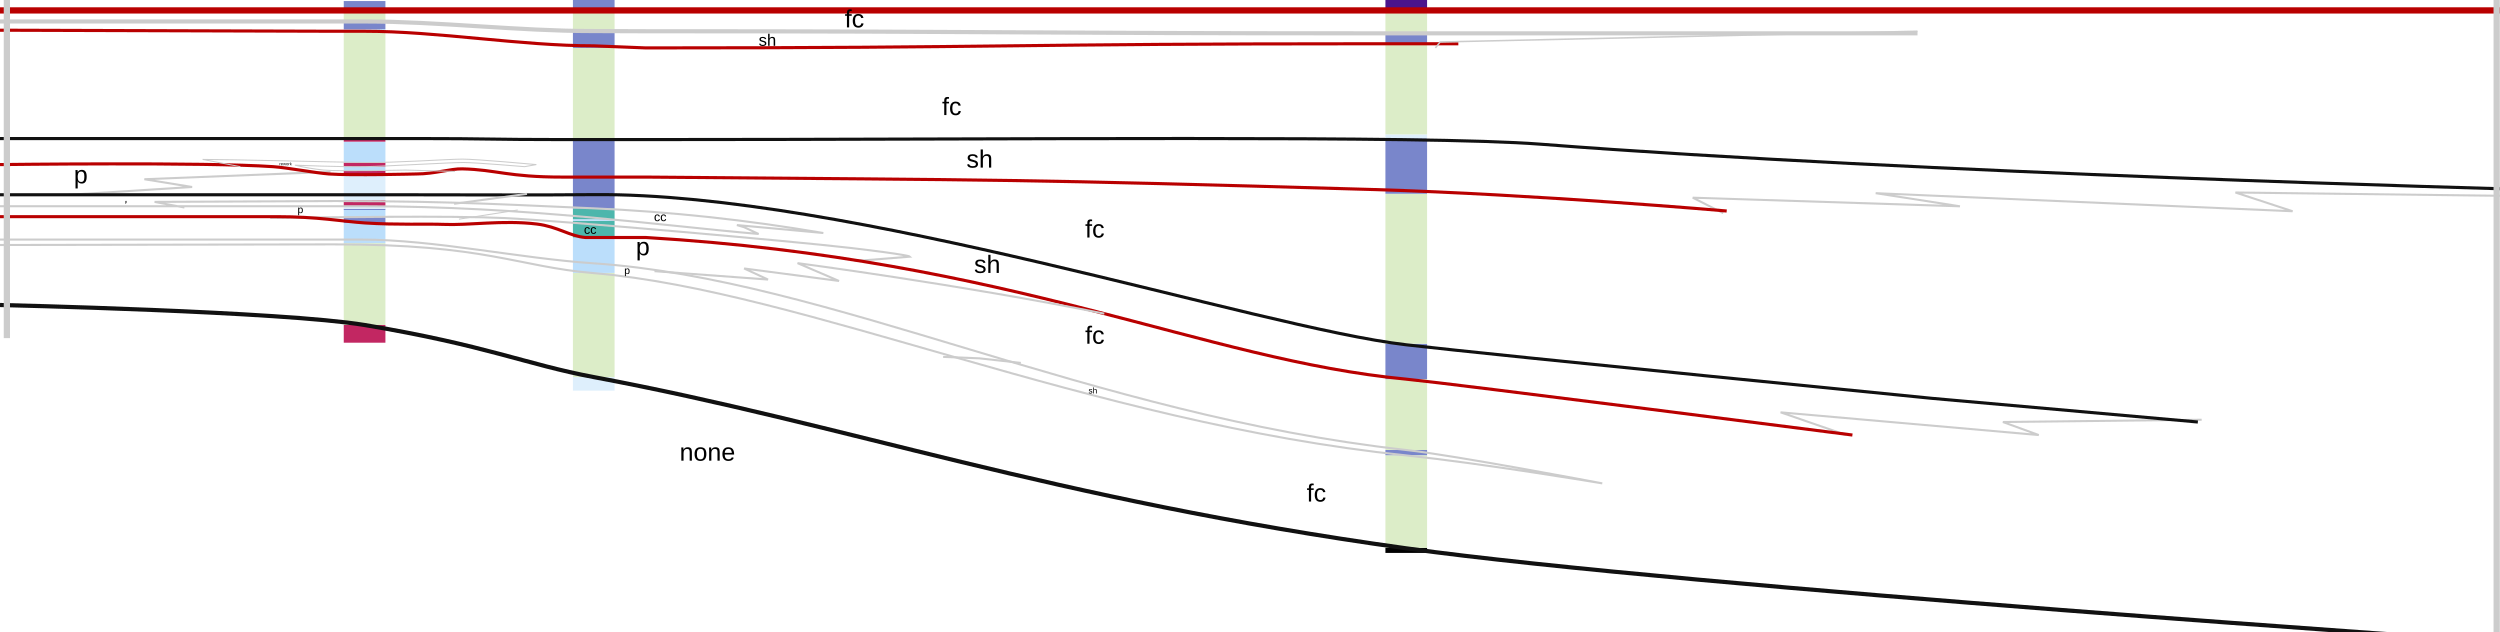
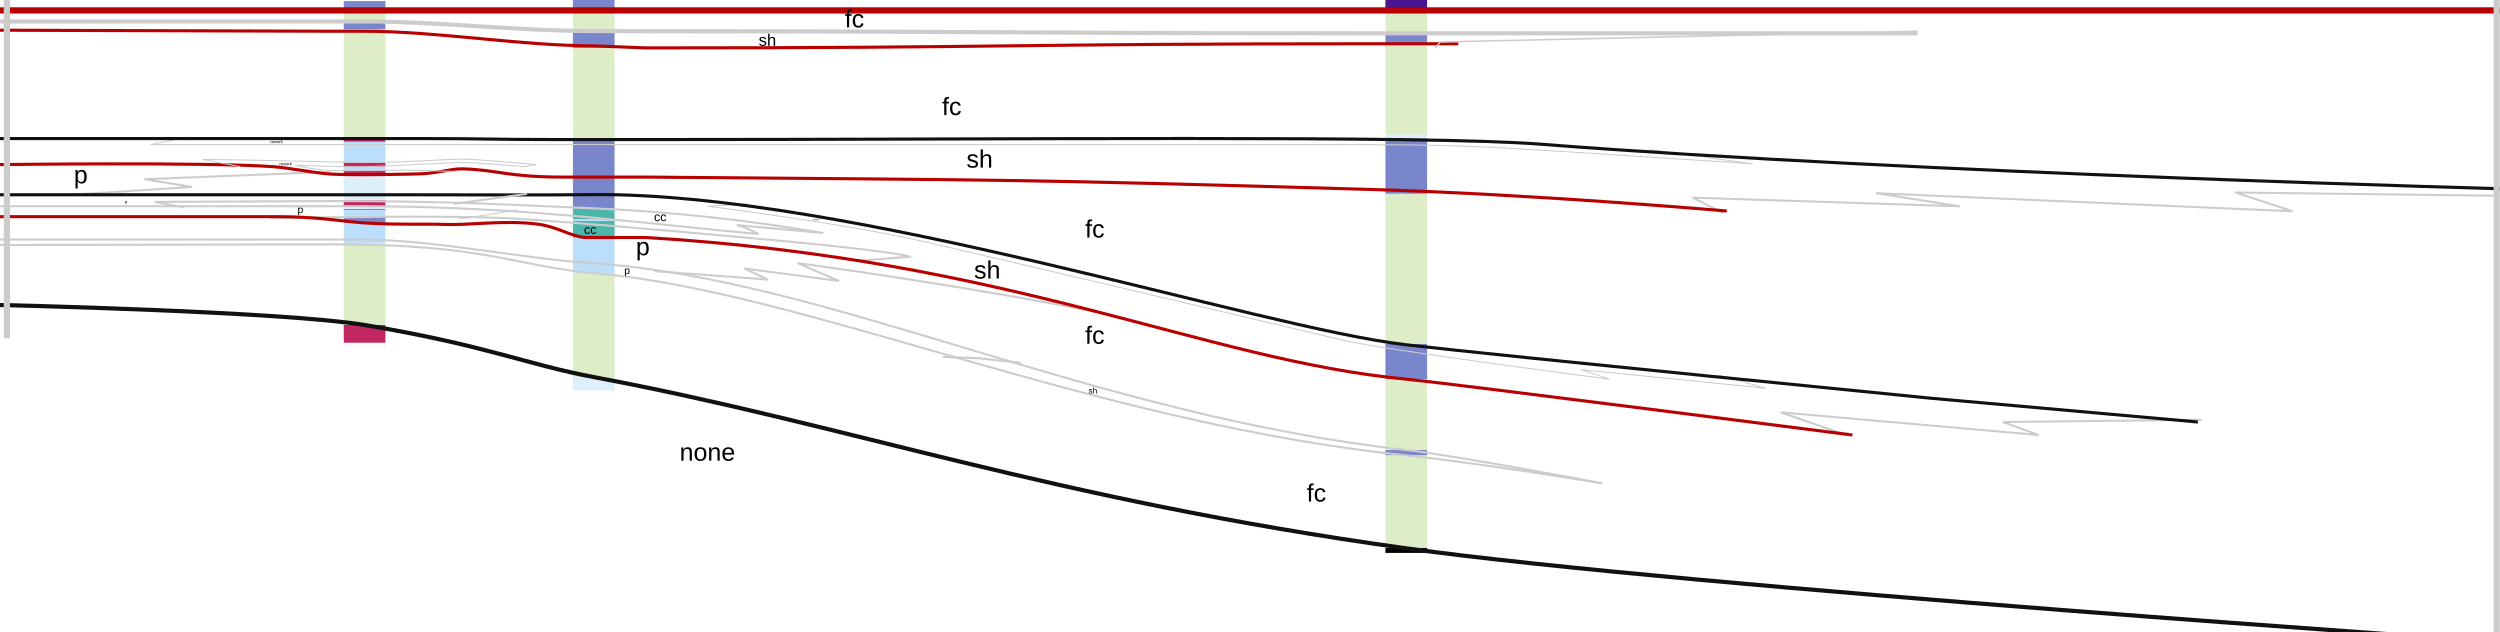
<svg xmlns="http://www.w3.org/2000/svg" id="Layer_1" data-name="Layer 1" width="1200" height="303" viewBox="0 0 1200 303">
-   <g id="Layer_1-2" data-name="Layer 1">
+   <g id="Layer_1-2" data-name="Layer 1-2">
    <g>
      <g>
        <rect x="165" y="156" width="20" height="8.5" fill="#c22762" />
        <rect x="165" y="116.7" width="20" height="39.3" fill="#dcedc8" />
        <rect x="165" y="107" width="20" height="9.7" fill="#bbdefb" />
        <rect x="165" y="104" width="20" height="3" fill="#7986cb" />
        <rect x="165" y="100.8" width="20" height="3.2" fill="#bbdefb" />
        <rect x="165" y="100.2" width="20" height="0.6" fill="#7986cb" />
        <rect x="165" y="99" width="20" height="1.2" fill="#deeffc" />
        <rect x="165" y="96" width="20" height="3" fill="#c22762" />
        <rect x="165" y="84" width="20" height="12" fill="#deeffc" />
        <rect x="165" y="82" width="20" height="2" fill="#c22762" />
        <rect x="165" y="80" width="20" height="2" fill="#bbdefb" />
        <rect x="165" y="78" width="20" height="2" fill="#c22762" />
        <rect x="165" y="68" width="20" height="10" fill="#bbdefb" />
        <rect x="165" y="66.5" width="20" height="1.5" fill="#c22762" />
        <rect x="165" y="15" width="20" height="51.5" fill="#dcedc8" />
        <rect x="165" y="14" width="20" height="1" fill="#bbdefb" />
        <rect x="165" y="10.3" width="20" height="3.7" fill="#7986cb" />
        <rect x="165" y="5" width="20" height="5.3" fill="#dcedc8" />
        <rect x="165" y="0.5" width="20" height="4.5" fill="#7986cb" />
      </g>
      <g>
        <rect x="275" y="181" width="20" height="6.5" fill="#deeffc" />
        <rect x="275" y="131" width="20" height="50" fill="#dcedc8" />
        <rect x="275" y="114" width="20" height="17" fill="#bbdefb" />
        <rect x="275" y="106" width="20" height="8" fill="#4db6ac" />
        <rect x="275" y="105.2" width="20" height="0.8" fill="#bbdefb" />
        <rect x="275" y="100" width="20" height="5.2" fill="#4db6ac" />
        <rect x="275" y="67" width="20" height="33" fill="#7986cb" />
        <rect x="275" y="23" width="20" height="44" fill="#dcedc8" />
        <rect x="275" y="15" width="20" height="8" fill="#7986cb" />
        <rect x="275" y="5" width="20" height="10" fill="#dcedc8" />
        <rect x="275" y="-3" width="20" height="8" fill="#7986cb" />
      </g>
      <g>
        <rect x="665" y="263" width="20" height="2.4" />
        <rect x="665" y="218.5" width="20" height="44.5" fill="#dcedc8" />
        <rect x="665" y="216" width="20" height="2.5" fill="#7986cb" />
        <rect x="665" y="182" width="20" height="34" fill="#dcedc8" />
        <rect x="665" y="165" width="20" height="17" fill="#7986cb" />
        <rect x="665" y="93" width="20" height="72" fill="#dcedc8" />
        <rect x="665" y="66.4" width="20" height="26.6" fill="#7986cb" />
        <rect x="665" y="64.5" width="20" height="1.9" fill="#deeffc" />
        <rect x="665" y="21" width="20" height="43.5" fill="#dcedc8" />
        <rect x="665" y="16" width="20" height="5" fill="#7986cb" />
        <rect x="665" y="5" width="20" height="11" fill="#dcedc8" />
        <rect x="665" y="-3.6" width="20" height="8.6" fill="#4a148c" />
      </g>
    </g>
  </g>
  <g id="Lines">
+     <path d="M359.153,97.816,339.858,99s63.487,8.115,98.974,15.954c25.727,5.683,184.023,43.2,205.1,48.2S772.558,182,772.558,182l-13.577-4.551,88.612,8.932-22.868-6.431" fill="none" stroke="#ccc" stroke-width="0.5" />
+     <path d="M314.148,130.161l54.5,4.024-11.472-5.323,45.558,6L382.808,126.3s77.067,10.148,147.267,24.248" fill="none" stroke="#ccc" />
+     <path d="M89.841,65.815,72.22,69.37h555c34.716,0,64.084,0,91.4,1.469s122.759,7.813,122.759,7.813l-49.339-6.843" fill="none" stroke="#ccc" stroke-width="0.5" />
    <polyline points="33.055 93.5 92.215 89.759 69.295 86.033 158.658 82.47" fill="none" stroke="#ccc" />
    <path d="M129.708,104.611c27.524-.28,85.981-1.192,112.6.059S380.233,115.735,408.166,119s28.737,4.189,28.737,4.189l-26.692,2.124" fill="none" stroke="#ccc" />
    <polyline points="827.15 102.299 812.506 94.89 940.774 99.027 900.327 92.723 1100.458 101.4 1073 92.4 1207.956 94.075" fill="none" stroke="#ccc" />
    <g>
      <polyline points="1056.798 201.484 961.39 202.57 978.607 208.82 854.674 197.918 886.425 208.894" fill="none" stroke="#ccc" />
      <path d="M0,5H1200" fill="none" stroke="#b90000" stroke-width="3" />
      <path d="M0,14.5,160,15h15c35,0,75,7,110,7l25,1h0c175,0,175-2,350-2h40" fill="none" stroke="#b90000" stroke-width="1.5" />
      <path d="M0,93.5H200c35,0,52.6.217,85-.083,122.4-1,318.4,63.783,390,72.083,44.8,5.2,252.3,25.7,252.3,25.7l127.674,11.37" fill="none" stroke="#111" stroke-width="1.5" />
      <polyline points="920.4 15 691.253 20.152 689 23" fill="none" stroke="#ccc" stroke-width="0.75" />
      <path d="M0,10.3H175c35,0,74,4.6,109,4.6l26,.1h0c175,0,175,1,350,1H920.4" fill="none" stroke="#ccc" stroke-width="2" />
      <path d="M0,66.5H200c35,0,35,.5,70,.5h40c175,0,373.9-2.1,429.3,2.2,178.2,13.9,471.612,21.708,471.612,21.708" fill="none" stroke="#111" stroke-width="1.5" />
      <path d="M0,146.4s135.5,3.1,175,9.6c58.7,9.8,77.4,18.9,110,25,122.3,22.9,218.5,58.4,390,82.2,135.4,18.8,527.5,45.1,527.5,45.1" fill="none" stroke="#111" stroke-width="2" />
      <path d="M0,79s98.411-1.254,131.113,1c6.733.464,20.038,2.993,26.768,3.5,10.5.791,42.119,0,42.119,0,8.5,0,16.453-2.584,21.826-2.45C238.582,81.468,243.5,85,270,85h40c176.4,1.5,175.1.9,350,6,76.8,2.3,168.818,10.281,168.818,10.281" fill="none" stroke="#b90000" stroke-width="1.5" />
      <path d="M0,104H132.877c19.761,0,31.589,2.3,42.123,3,15.175,1.013,30.957.4,37.535.7,12.53.584,28.639-2.165,45.149-.162,10.056,1.22,15.91,5.9,23.316,6.459h29c176.8,10.6,267.4,58.8,365,68,20.9,2,214.158,26.82,214.158,26.82" fill="none" stroke="#b90000" stroke-width="1.5" />
    </g>
-     <path d="M0,99H175c77.8,0,141.611,9.256,189.135,13.307l-6.961-3.246-3.469-1.028,41.5,3.817A880.228,880.228,0,0,0,285,100c-32.643-1.289-65.3-3.5-124-3.5l-86.8.407L88.521,99.6" fill="none" stroke="#ccc" />
-     <path d="M314.148,130.161l54.5,4.024-11.472-5.323,45.558,6L382.808,126.3s77.067,10.148,147.267,24.248" fill="none" stroke="#ccc" />
+     <path d="M0,99H175c77.8,0,141.611,9.256,189.135,13.307l-6.961-3.246-3.469-1.028,41.5,3.817A880.311,880.311,0,0,0,285,100c-32.643-1.289-65.3-3.5-124-3.5l-86.8.407L88.521,99.6" fill="none" stroke="#ccc" />
    <path d="M0,115H173.5c35,0,75.6,9,111.5,11.4C398.3,134,522.5,199,675,216c23.5,2.6,94.09,16.014,94.09,16.014S711.3,222.4,675,218.6c-152.5-15.9-289.4-79-390-87.5-36.9-3.1-51.3-13.9-125-13.8L0,117.6" fill="none" stroke="#ccc" />
    <polyline points="452.7 171.3 470.1 172 490 174.2" fill="none" stroke="#ccc" />
    <line x1="3.3" y1="-0.2" x2="3.3" y2="162.3" fill="none" stroke="#ccc" stroke-width="3" />
    <line x1="1198.4" y1="-0.1" x2="1198.4" y2="320.9" fill="none" stroke="#ccc" stroke-width="3" />
    <line x1="220.301" y1="105.2" x2="248.52" y2="100.8" fill="none" stroke="#ccc" stroke-width="0.5" />
    <line x1="217.95" y1="97.816" x2="252.965" y2="93.05" fill="none" stroke="#ccc" />
-     <path d="M218.375,82.283l-23.79-.658s-32.155.724-39.227,0a107.231,107.231,0,0,1-13.812-2.342S163.481,80.2,175,80s41.243-2.028,47.431-2,29.392,2,29.392,2l5.636-1s-28.84-2.629-35.47-2.629S189.669,78.193,175,78s-65.252-1.483-77.738-1.483L115.358,80" fill="none" stroke="#ccc" stroke-width="0.5" />
+     <path d="M218.375,82.283l-23.79-.658s-32.155.724-39.227,0a107.256,107.256,0,0,1-13.812-2.342S163.481,80.2,175,80s41.243-2.028,47.431-2,29.392,2,29.392,2l5.636-1s-28.84-2.629-35.47-2.629S189.669,78.193,175,78s-65.252-1.483-77.738-1.483L115.358,80" fill="none" stroke="#ccc" stroke-width="0.5" />
  </g>
  <g id="Facies">
    <text transform="translate(463.891 80.453)" font-size="12" font-family="ArialMT, Arial" style="isolation: isolate">sh</text>
    <text transform="translate(520.849 114)" font-size="12" font-family="ArialMT, Arial" style="isolation: isolate">fc</text>
    <text transform="translate(520.849 165)" font-size="12" font-family="ArialMT, Arial" style="isolation: isolate">fc</text>
    <text transform="translate(627.217 240.75)" font-size="12" font-family="ArialMT, Arial" style="isolation: isolate">fc</text>
-     <text transform="translate(467.551 131)" font-size="12" font-family="ArialMT, Arial" style="isolation: isolate">sh</text>
+     <text transform="translate(467.551 133.693)" font-size="12" font-family="ArialMT, Arial" style="isolation: isolate">sh</text>
    <text transform="translate(313.908 106.15)" font-size="6" font-family="ArialMT, Arial" style="isolation: isolate">cc</text>
    <text transform="translate(326.214 221.13)" font-size="12" font-family="ArialMT, Arial" style="isolation: isolate">none</text>
    <text transform="translate(405.471 13.15)" font-size="12" font-family="ArialMT, Arial" style="isolation: isolate">fc</text>
    <text transform="translate(364.135 22)" font-size="8" font-family="ArialMT, Arial" style="isolation: isolate">sh</text>
    <text transform="translate(522.459 188.86)" font-size="4" font-family="ArialMT, Arial" style="isolation: isolate">sh</text>
    <text transform="translate(305.209 122.5)" font-size="12" font-family="ArialMT, Arial" style="isolation: isolate">p</text>
    <text transform="translate(299.629 131.515)" font-size="5" font-family="ArialMT, Arial" style="isolation: isolate">p</text>
    <text transform="translate(452.172 55.219)" font-size="12" font-family="ArialMT, Arial" style="isolation: isolate">fc</text>
    <text transform="translate(280.299 112.241)" font-size="6" font-family="ArialMT, Arial" style="isolation: isolate">cc</text>
    <text transform="translate(142.8 102.299)" font-size="4.986" font-family="ArialMT, Arial" style="isolation: isolate">p</text>
    <text transform="translate(59.905 97.5)" font-size="2" font-family="ArialMT, Arial" style="isolation: isolate">p</text>
    <text transform="translate(134.073 79.327)" font-size="2" font-family="ArialMT, Arial" style="isolation: isolate">rework</text>
    <text transform="translate(35.437 87.985)" font-size="12" font-family="ArialMT, Arial" style="isolation: isolate">p</text>
+     <text transform="translate(129.708 68.709)" font-size="2" font-family="ArialMT, Arial" style="isolation: isolate">rework</text>
+     <text transform="translate(390.229 105.725)" font-size="1" font-family="ArialMT, Arial" style="isolation: isolate">rework</text>
  </g>
</svg>
